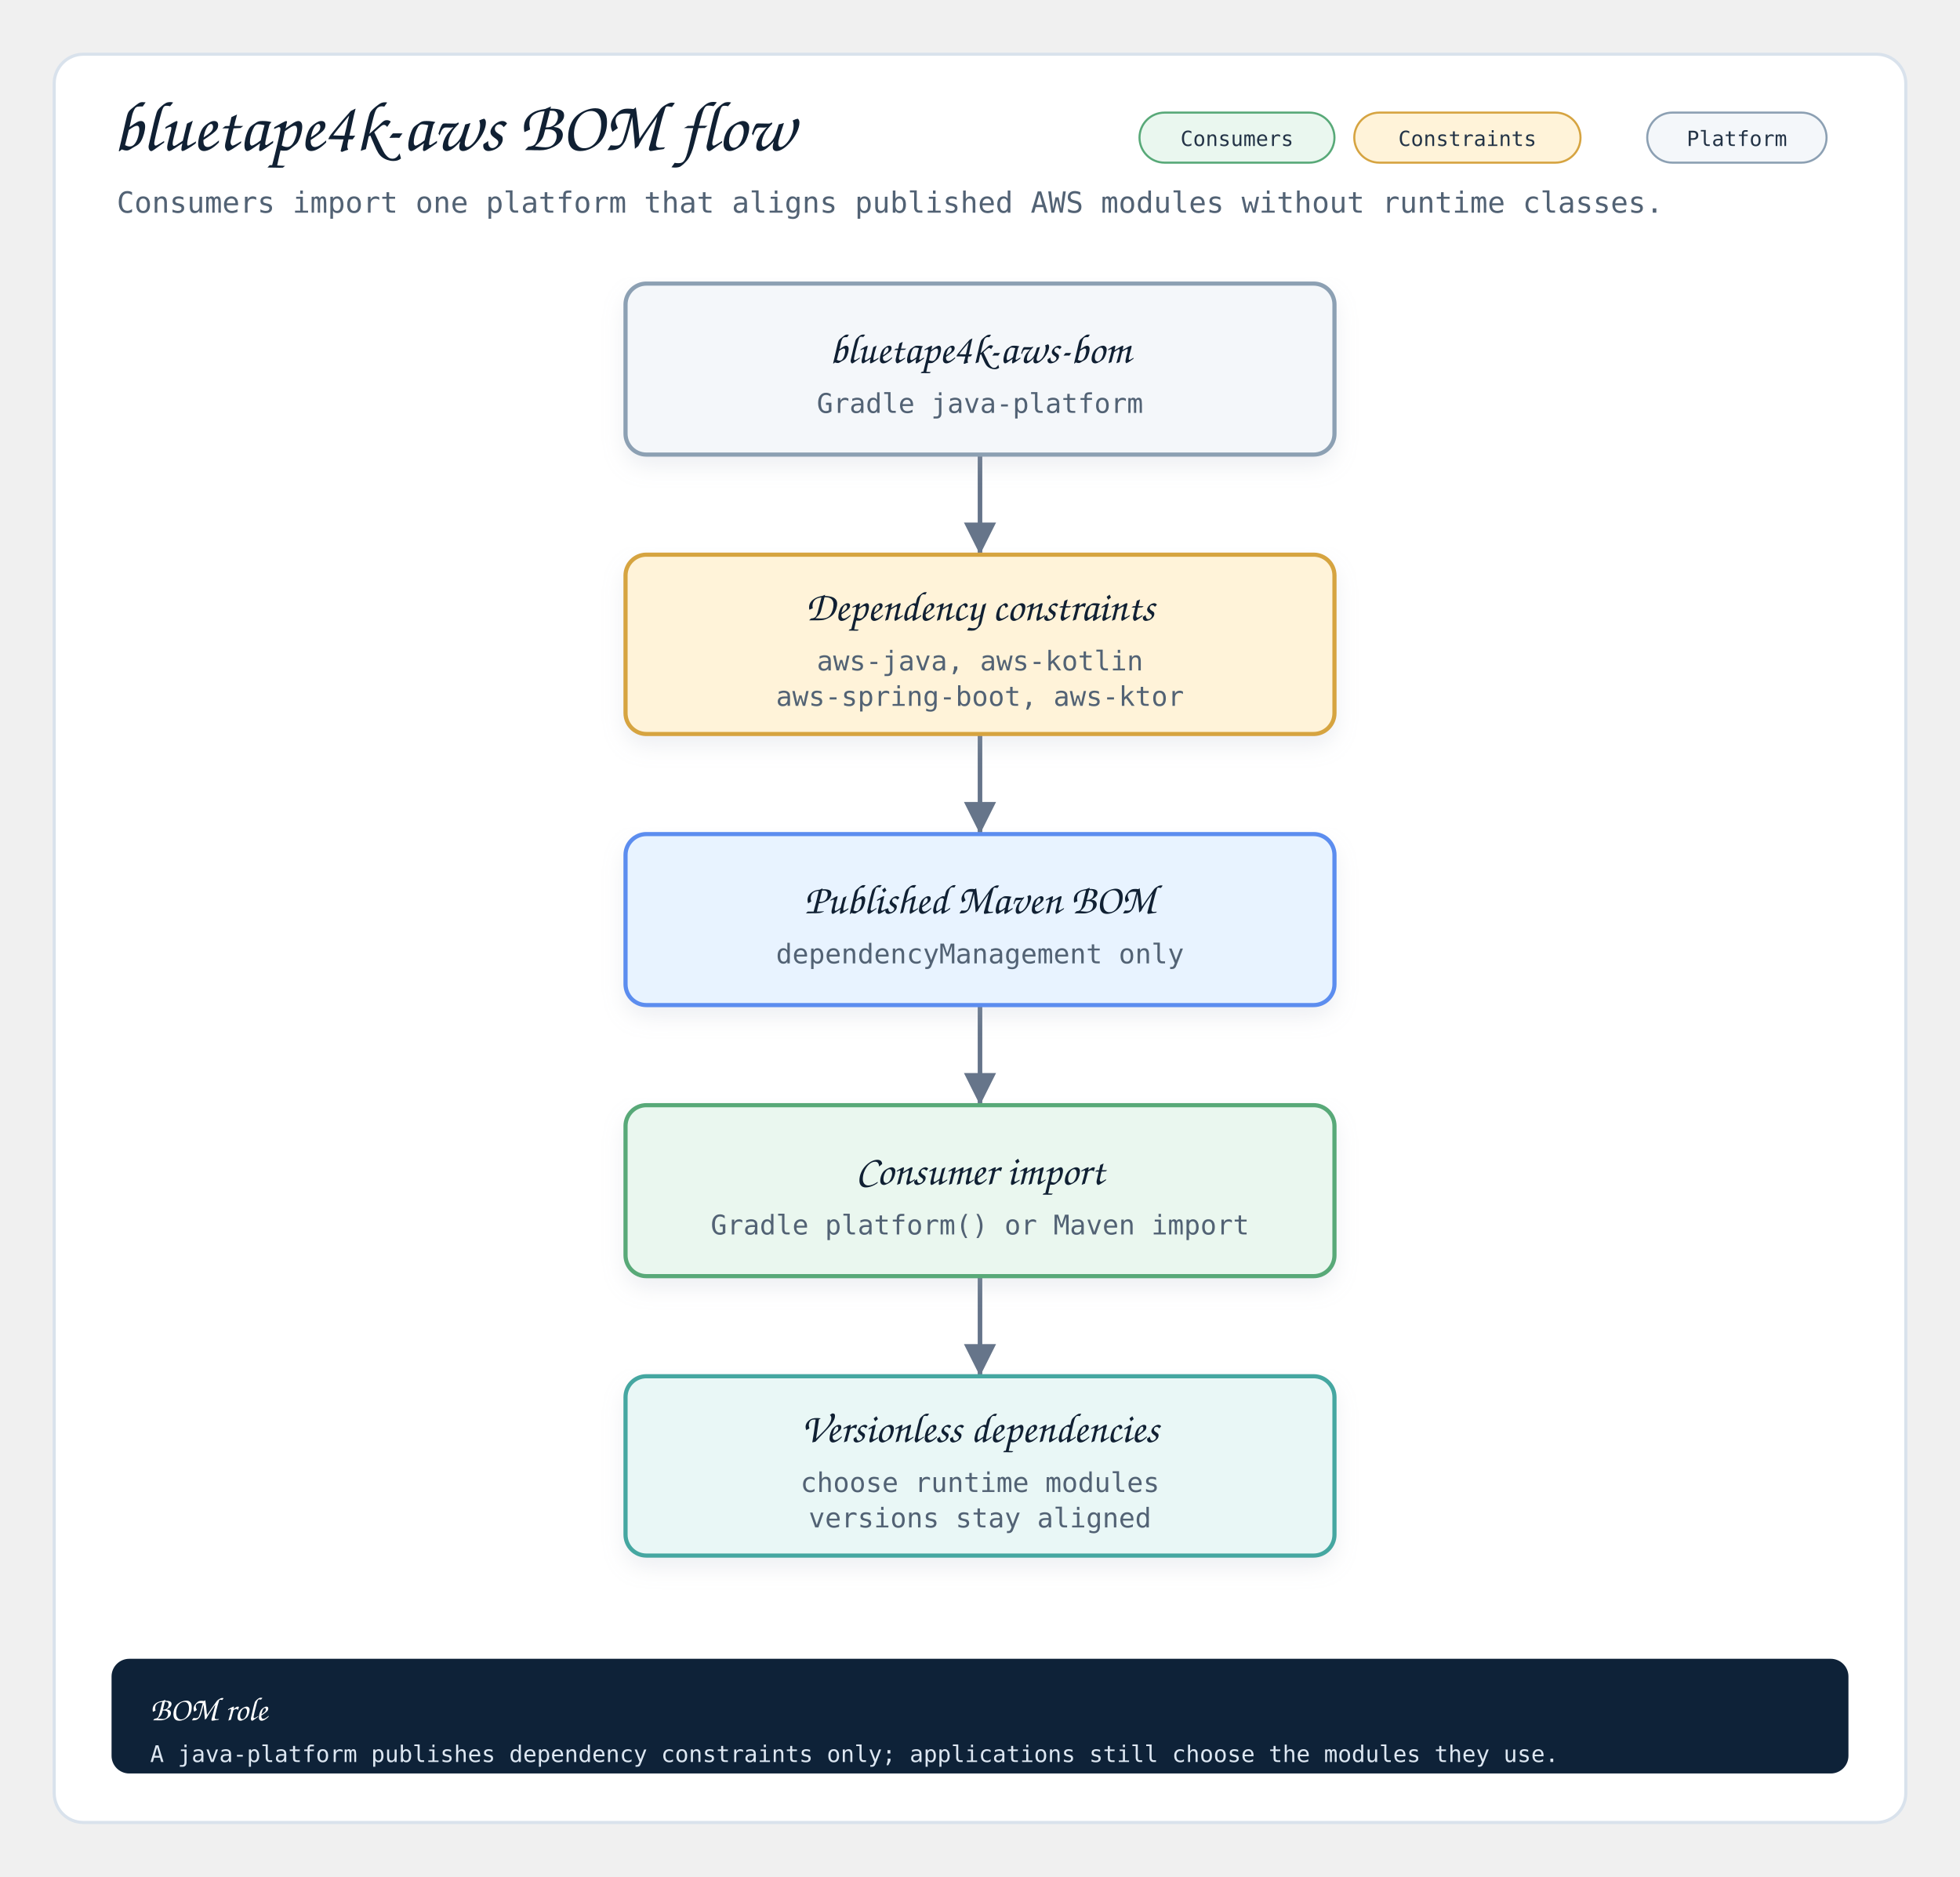
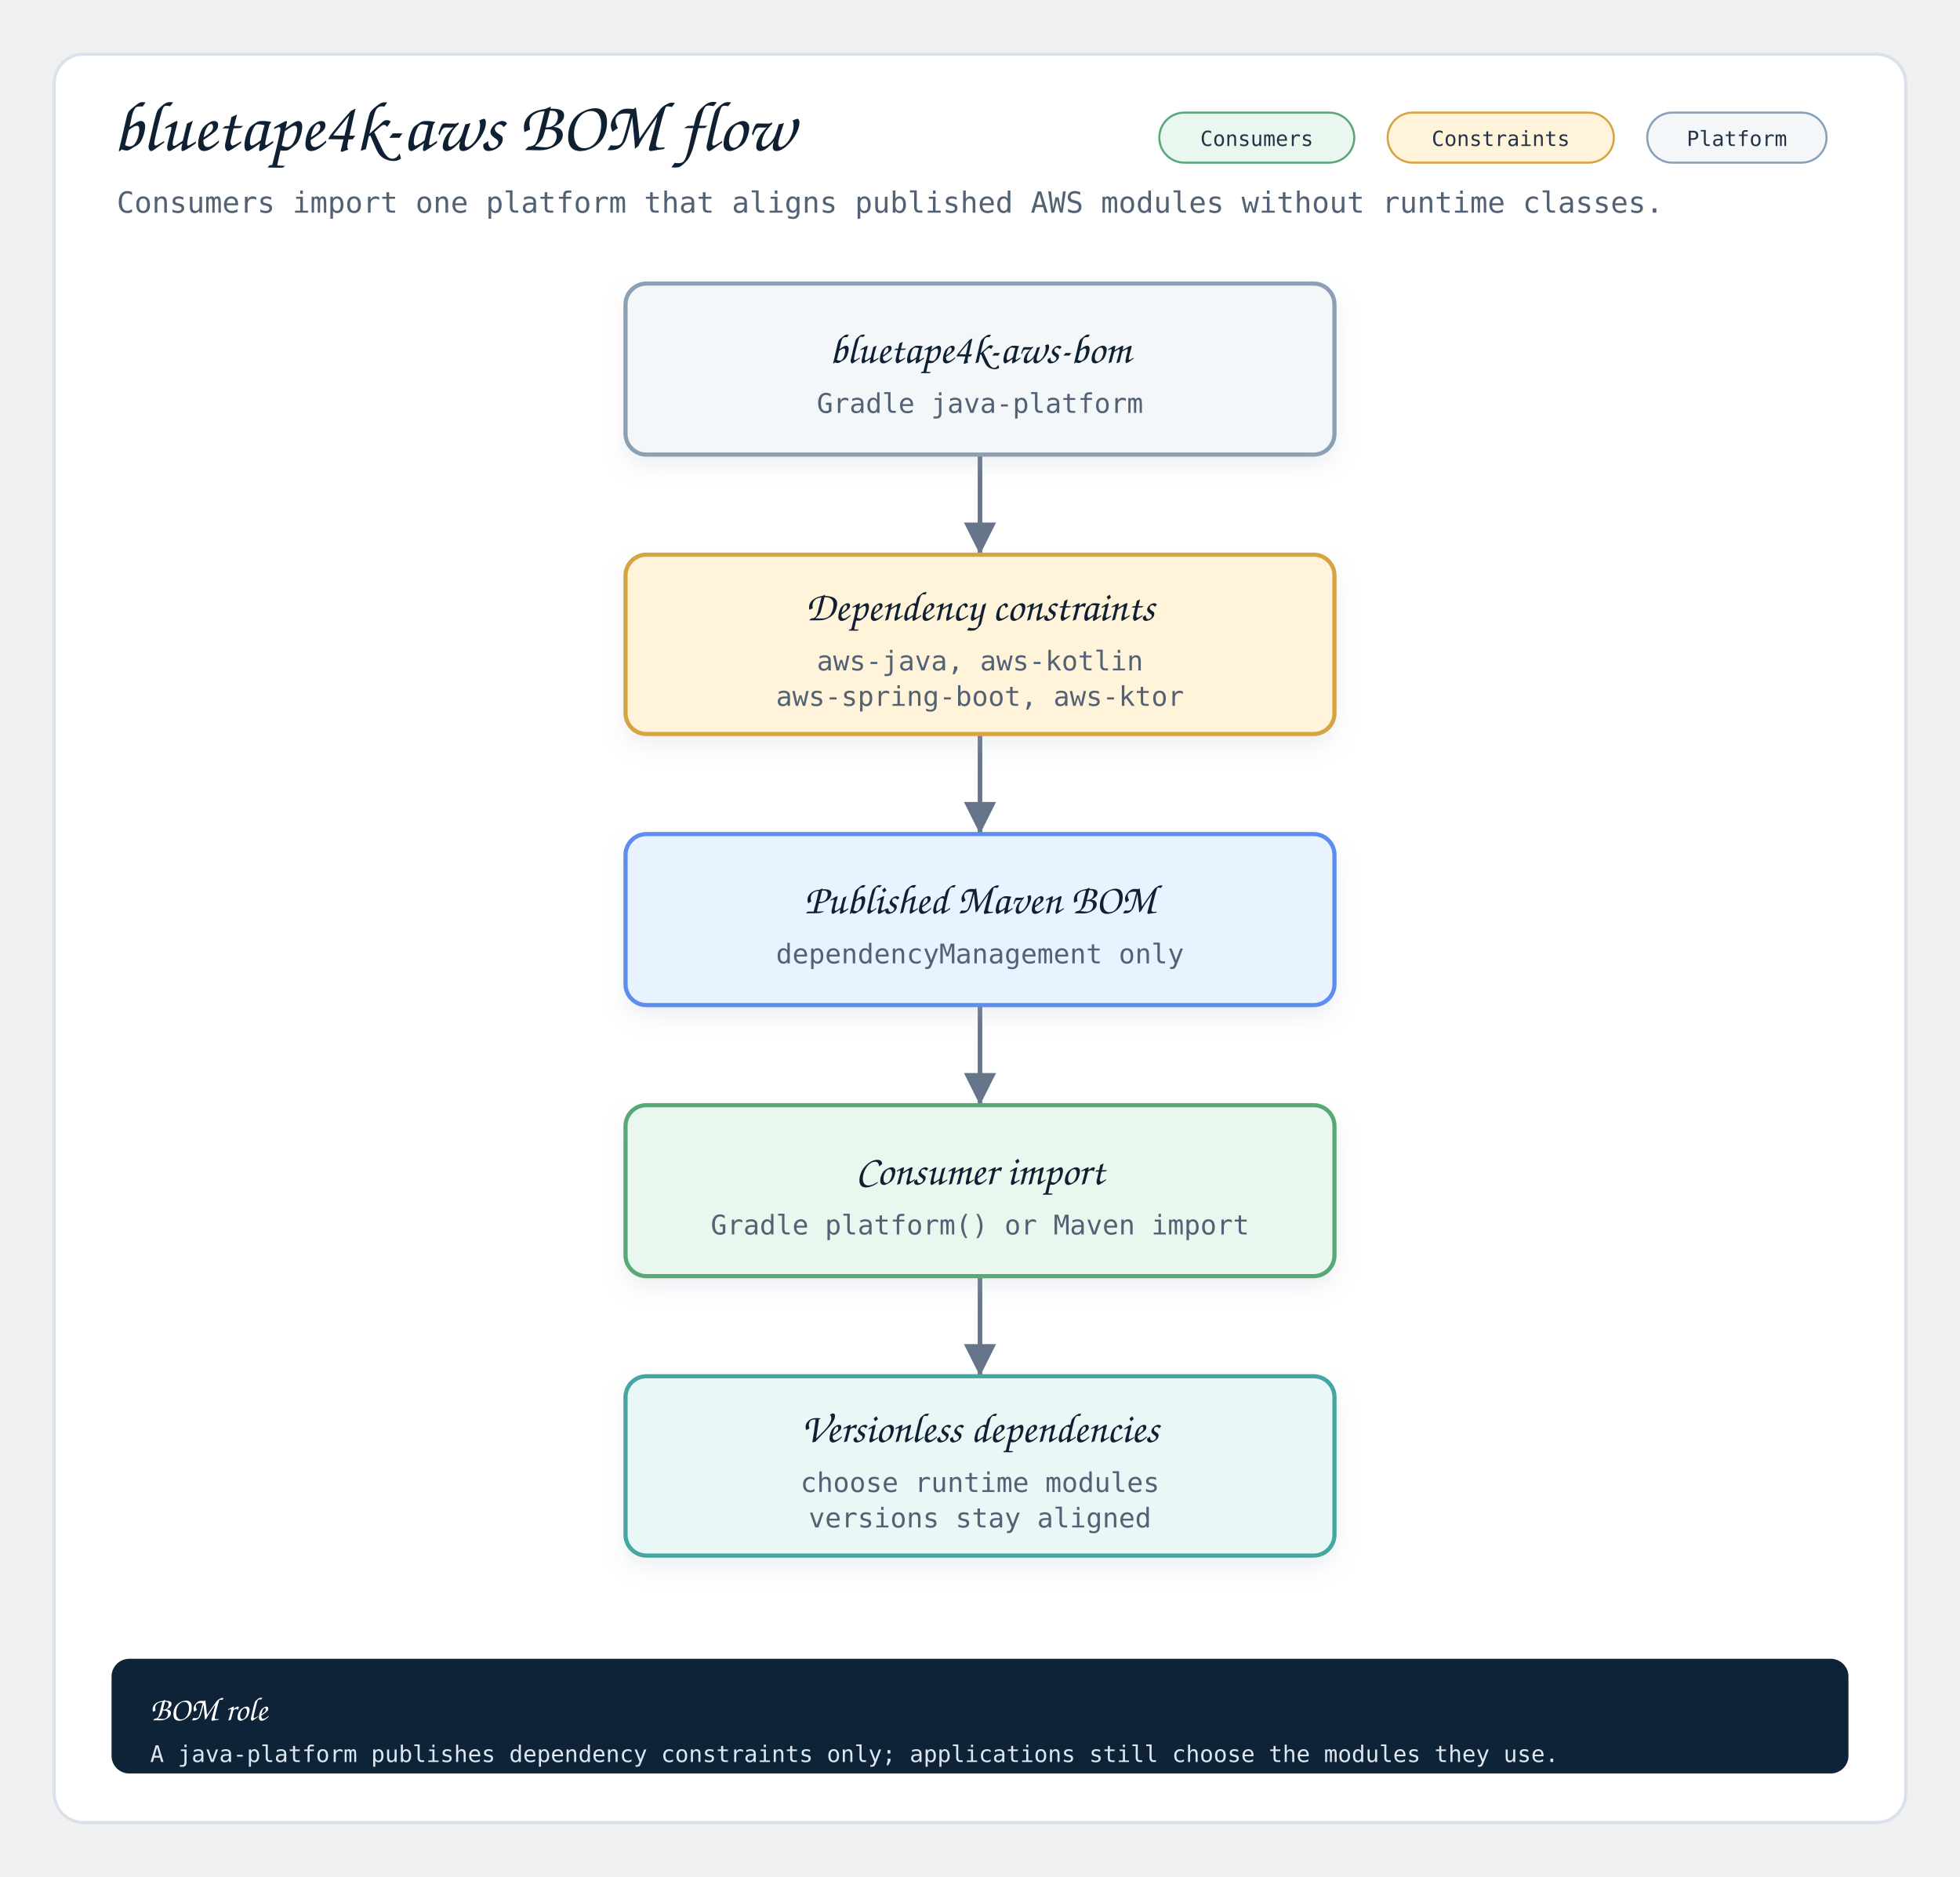
<svg xmlns="http://www.w3.org/2000/svg" width="940" height="900" viewBox="0 0 940 900" role="img" aria-label="bluetape4k-aws BOM flow">
  <defs>
    <marker id="arrow" markerWidth="9" markerHeight="9" refX="8" refY="4.5" orient="auto" markerUnits="strokeWidth">
      <path d="M1,1 L8,4.5 L1,8 Z" fill="#66758A" />
    </marker>
    <filter id="shadow" x="-10%" y="-10%" width="120%" height="130%">
      <feDropShadow dx="0" dy="5" stdDeviation="5" flood-color="#AAB7C6" flood-opacity="0.20" />
    </filter>
  </defs>
  <style>
  svg{background:#F5F7FA}
  .frame{fill:#FFFFFF;stroke:#D9E2EC;stroke-width:1.5}
  .title{font-family:"Architects Daughter","Comic Sans MS",cursive;font-size:34px;fill:#102033}
  .subtitle,.detail,.footer-detail{font-family:"Comic Mono","SFMono-Regular",Menlo,monospace;fill:#526274}
  .subtitle{font-size:14px}
  .card-title{font-family:"Architects Daughter","Comic Sans MS",cursive;font-size:20px;fill:#102033}
  .detail{font-size:13px}
  .chip{font-family:"Comic Mono","SFMono-Regular",Menlo,monospace;font-size:10px;fill:#243447}
  .card{stroke-width:2;filter:url(#shadow)}
  .edge{fill:none;stroke-width:2.2;marker-end:url(#arrow)}
  .edge-label{font-family:"Comic Mono","SFMono-Regular",Menlo,monospace;font-size:11px;fill:#344456}
  .label-bg{fill:#FFFFFF;stroke:#D9E2EC}
  .footer{fill:#0E2238;stroke:#0E2238}
  .footer-title{font-family:"Architects Daughter","Comic Sans MS",cursive;font-size:16px;fill:#FFFFFF}
  .footer-detail{font-size:11px;fill:#DDE7F2}
</style>
  <rect x="26" y="26" width="888" height="848" rx="14" class="frame" />
  <text class="title" x="54" y="72">bluetape4k-aws BOM flow</text>
  <text class="subtitle" x="56" y="102">Consumers import one platform that aligns published AWS modules without runtime classes.</text>
  <rect x="790" y="54" width="86" height="24" rx="12" fill="#F4F7FA" stroke="#8CA0B3" />
  <text class="chip" x="833" y="70" text-anchor="middle">Platform</text>
-   <rect x="649.5" y="54" width="108.5" height="24" rx="12" fill="#FFF3D9" stroke="#D6A441" />
-   <text class="chip" x="703.75" y="70" text-anchor="middle">Constraints</text>
-   <rect x="546.5" y="54" width="93.5" height="24" rx="12" fill="#EAF7EF" stroke="#58A978" />
-   <text class="chip" x="593.25" y="70" text-anchor="middle">Consumers</text>
+   <rect x="665.5" y="54" width="108.5" height="24" rx="12" fill="#FFF3D9" stroke="#D6A441" />
+   <text class="chip" x="719.75" y="70" text-anchor="middle">Constraints</text>
+   <rect x="556" y="54" width="93.5" height="24" rx="12" fill="#EAF7EF" stroke="#58A978" />
+   <text class="chip" x="602.75" y="70" text-anchor="middle">Consumers</text>
  <g>
    <g>
      <path class="edge" d="M470 218 L470 242 L470 242 L470 266" stroke="#66758A" />
    </g>
    <g>
      <path class="edge" d="M470 352 L470 376 L470 376 L470 400" stroke="#66758A" />
    </g>
    <g>
      <path class="edge" d="M470 482 L470 506 L470 506 L470 530" stroke="#66758A" />
    </g>
    <g>
      <path class="edge" d="M470 612 L470 636 L470 636 L470 660" stroke="#66758A" />
    </g>
  </g>
  <g id="source">
    <rect class="card" x="300" y="136" width="340" height="82" rx="10" fill="#F4F7FA" stroke="#8CA0B3" />
    <text class="card-title" x="470" y="174" text-anchor="middle">bluetape4k-aws-bom</text>
    <text class="detail" x="470" y="198" text-anchor="middle">Gradle java-platform</text>
  </g>
  <g id="constraints">
    <rect class="card" x="300" y="266" width="340" height="86" rx="10" fill="#FFF3D9" stroke="#D6A441" />
    <text class="card-title" x="470" y="297.5" text-anchor="middle">Dependency constraints</text>
    <text class="detail" x="470" y="321.5" text-anchor="middle">aws-java, aws-kotlin</text>
    <text class="detail" x="470" y="338.5" text-anchor="middle">aws-spring-boot, aws-ktor</text>
  </g>
  <g id="publish">
    <rect class="card" x="300" y="400" width="340" height="82" rx="10" fill="#E8F3FF" stroke="#5B8DEF" />
    <text class="card-title" x="470" y="438" text-anchor="middle">Published Maven BOM</text>
    <text class="detail" x="470" y="462" text-anchor="middle">dependencyManagement only</text>
  </g>
  <g id="import">
    <rect class="card" x="300" y="530" width="340" height="82" rx="10" fill="#EAF7EF" stroke="#58A978" />
    <text class="card-title" x="470" y="568" text-anchor="middle">Consumer import</text>
    <text class="detail" x="470" y="592" text-anchor="middle">Gradle platform() or Maven import</text>
  </g>
  <g id="modules">
    <rect class="card" x="300" y="660" width="340" height="86" rx="10" fill="#E9F7F6" stroke="#45A7A1" />
    <text class="card-title" x="470" y="691.5" text-anchor="middle">Versionless dependencies</text>
    <text class="detail" x="470" y="715.5" text-anchor="middle">choose runtime modules</text>
    <text class="detail" x="470" y="732.5" text-anchor="middle">versions stay aligned</text>
  </g>
  <rect class="footer" x="54" y="796" width="832" height="54" rx="8" />
  <text class="footer-title" x="72" y="825">BOM role</text>
  <text class="footer-detail" x="72" y="845">A java-platform publishes dependency constraints only; applications still choose the modules they use.</text>
</svg>
